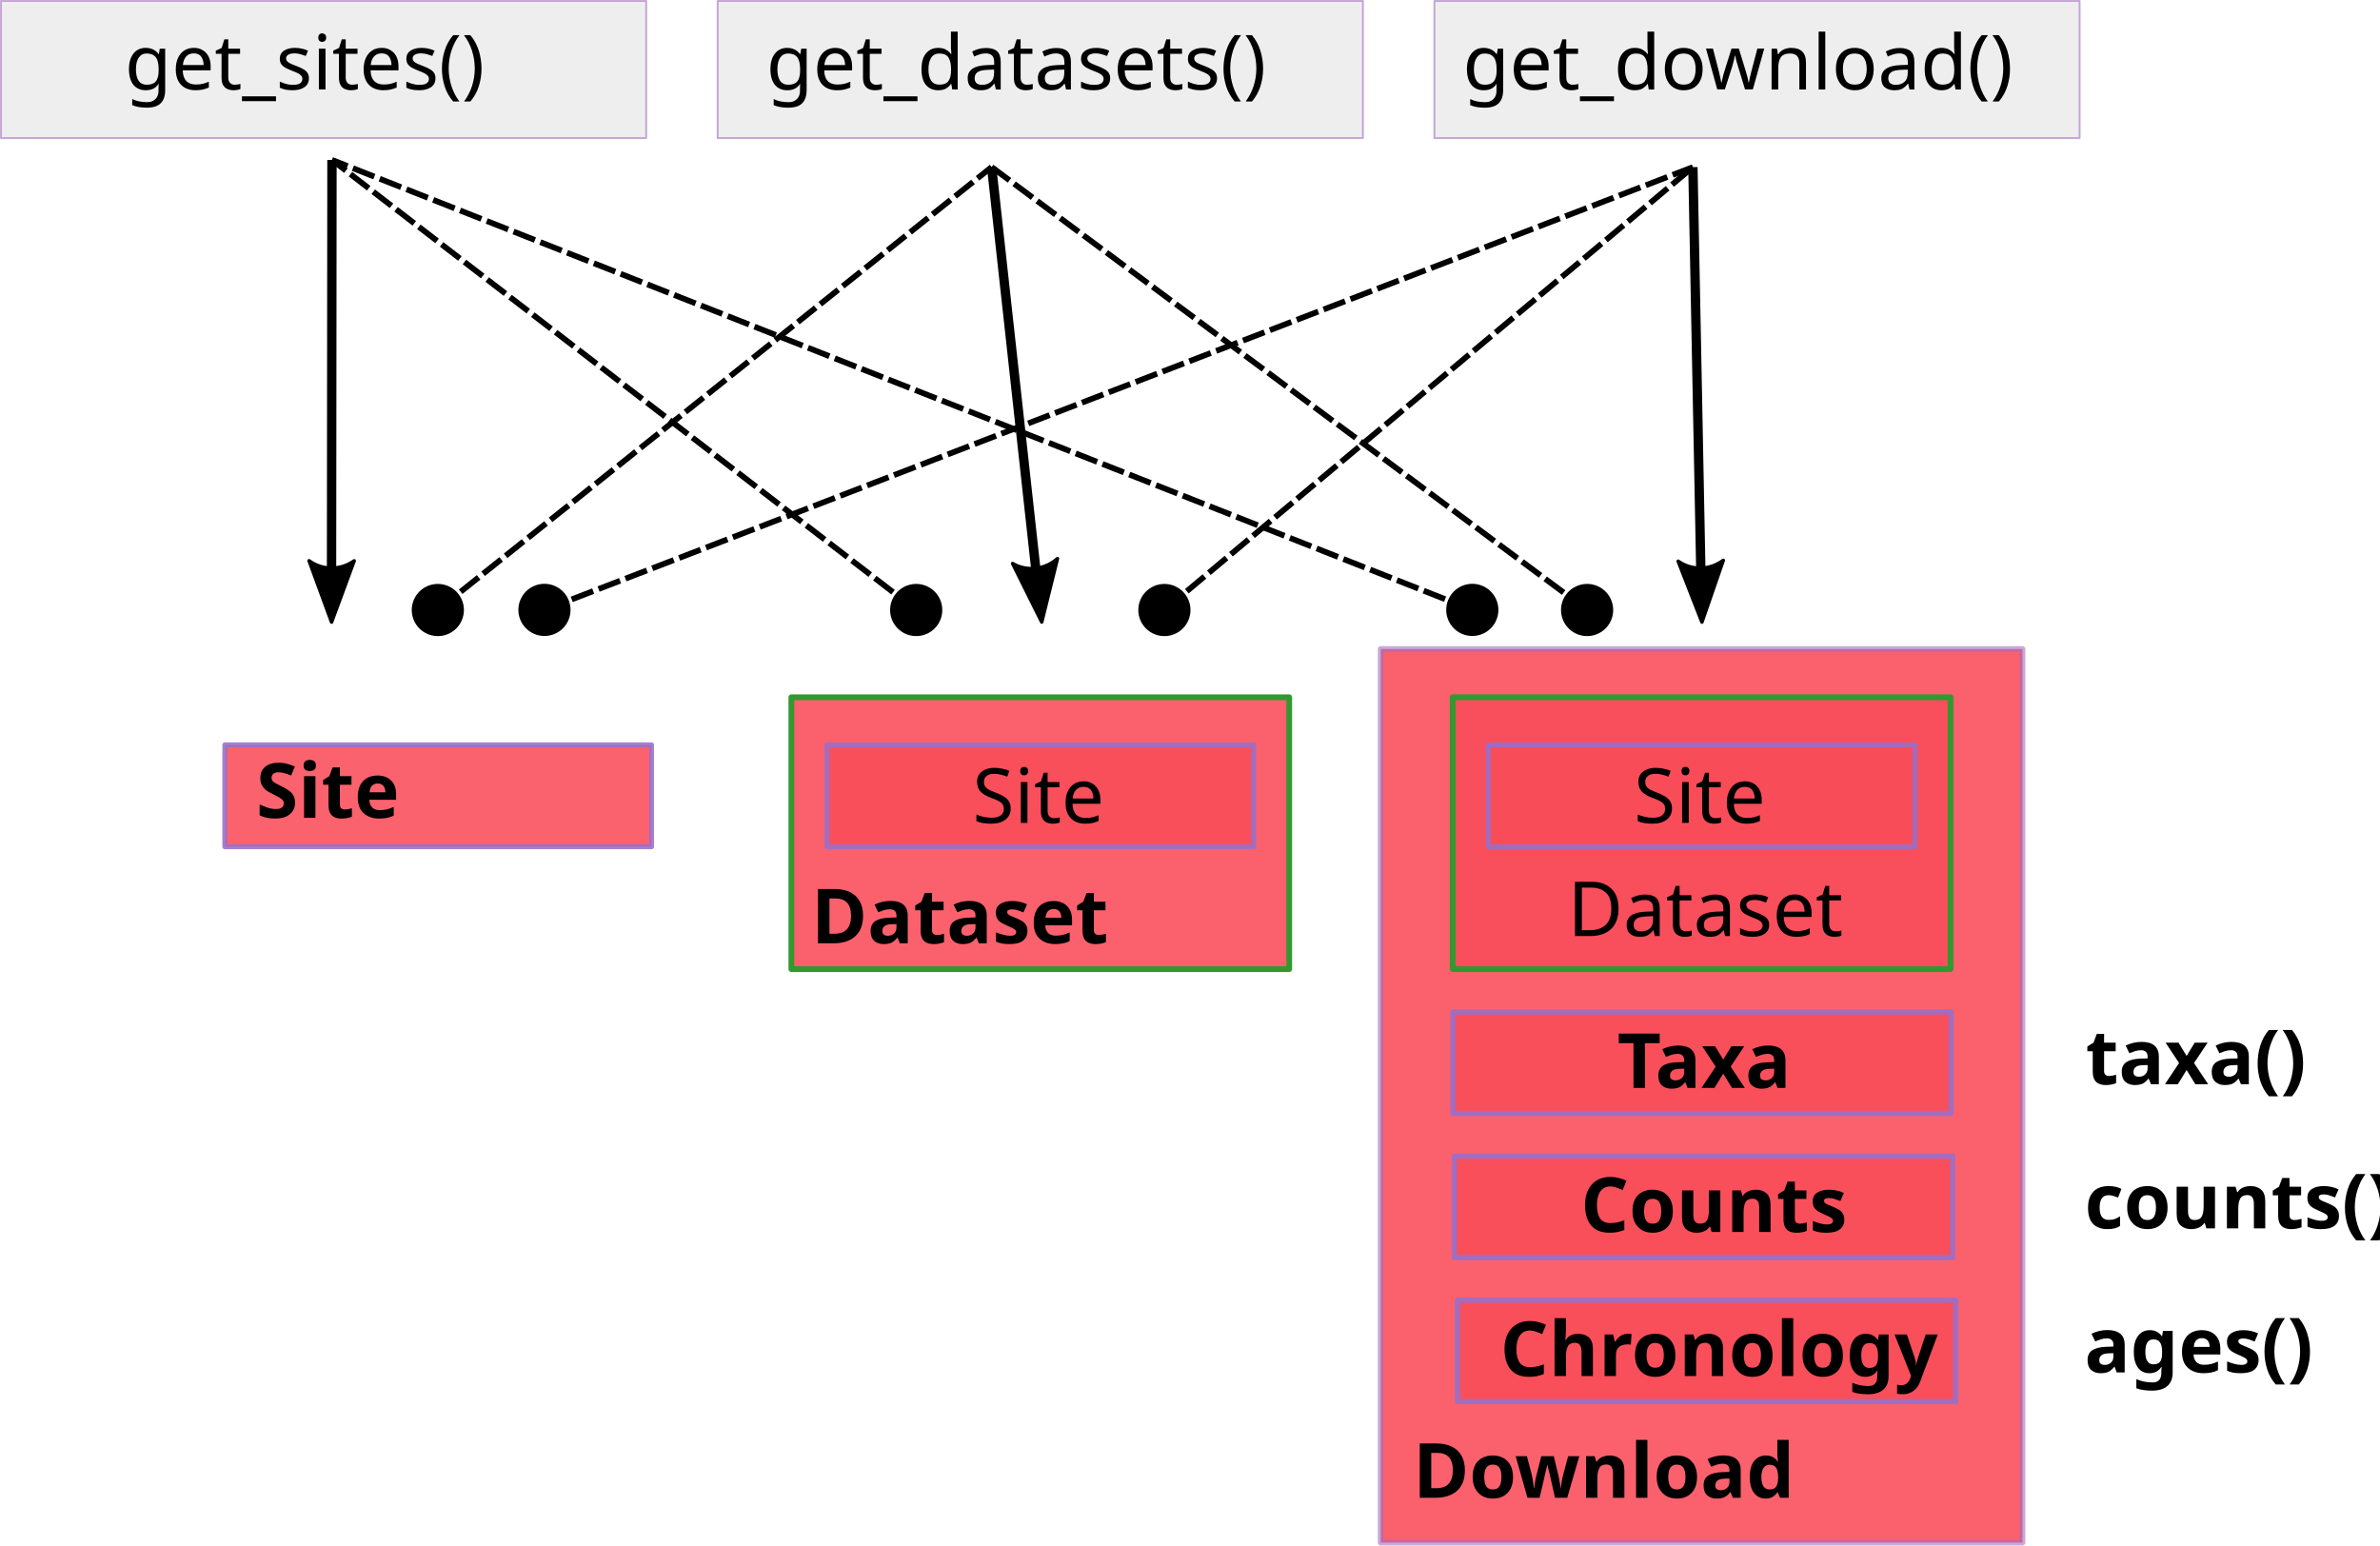
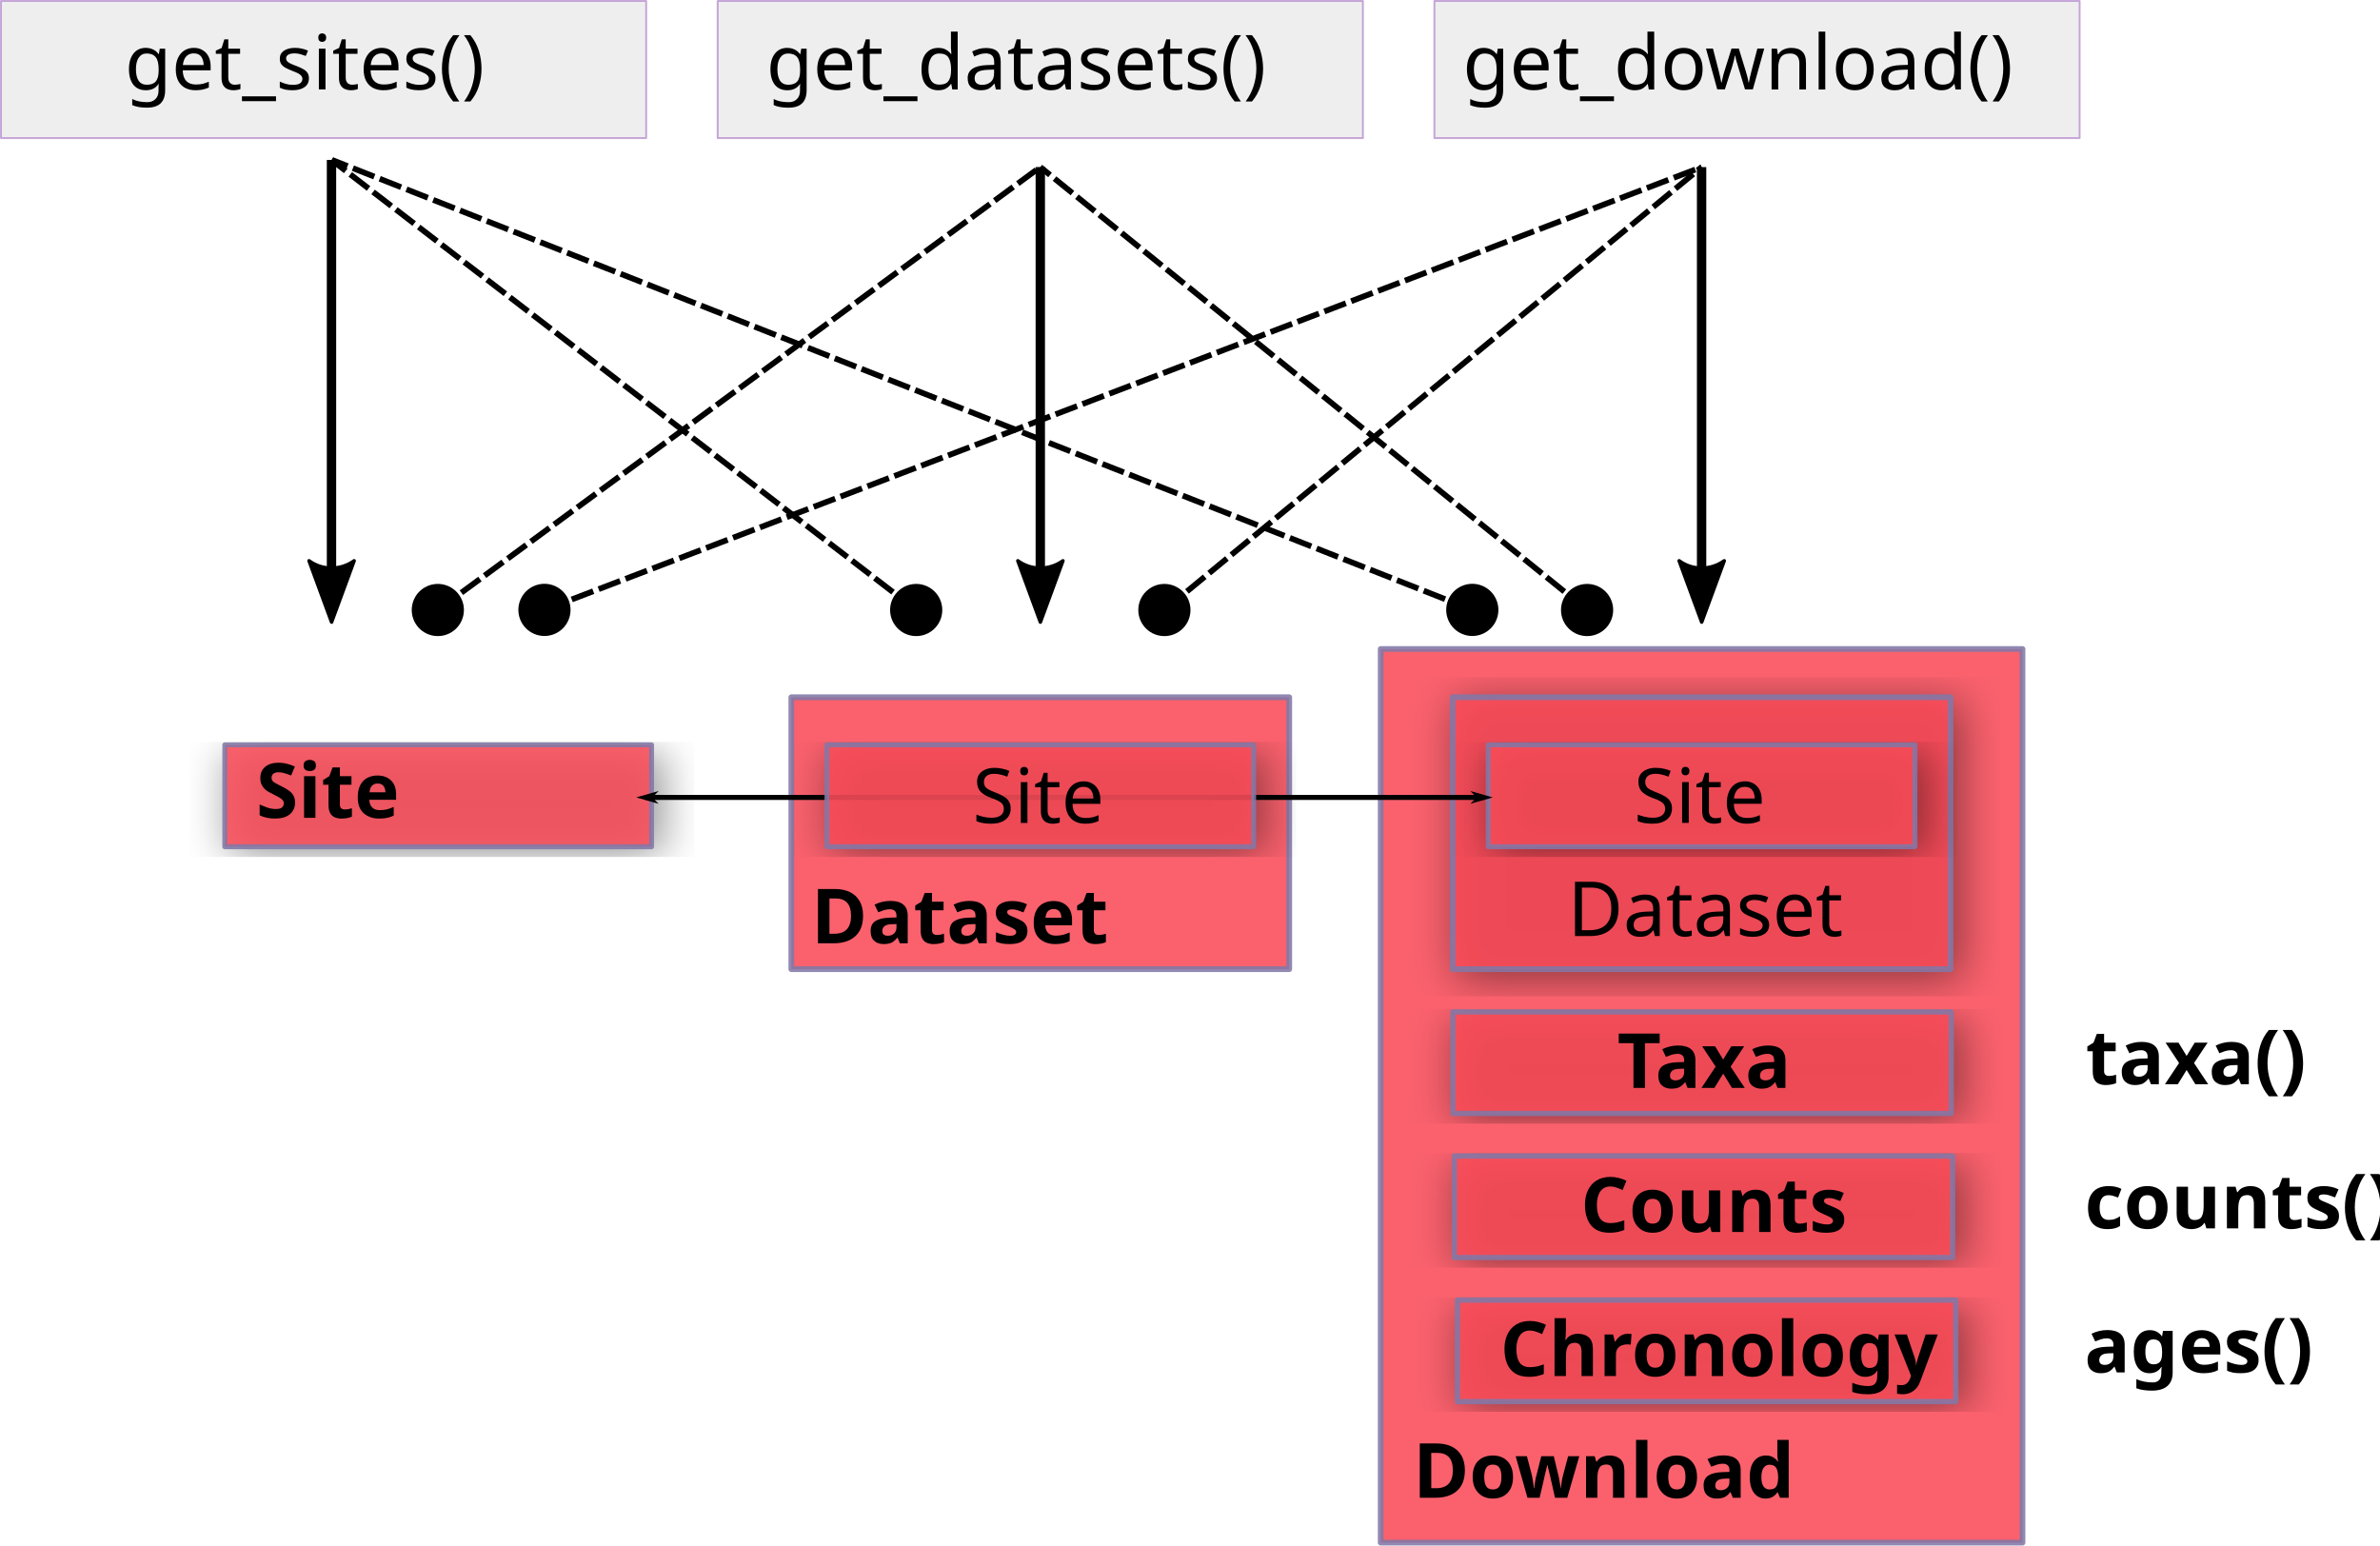
<svg xmlns="http://www.w3.org/2000/svg" width="330.805mm" height="214.821mm" viewBox="0 0 330.805 214.821" version="1.1" id="svg8">
  <defs id="defs2">
+     <marker orient="auto" refY="0.0" refX="0.0" id="Arrow1Sstart" style="overflow:visible">
+       <path id="path19524" d="M 0.0,0.0 L 5.0,-5.0 L -12.5,0.0 L 5.0,5.0 L 0.0,0.0 z " style="fill-rule:evenodd;stroke:#000000;stroke-width:1pt;stroke-opacity:1;fill:#000000;fill-opacity:1" transform="scale(0.2) translate(6,0)" />
+     </marker>
+     <marker orient="auto" refY="0.0" refX="0.0" id="Arrow1Send" style="overflow:visible;">
+       <path id="path19527" d="M 0.0,0.0 L 5.0,-5.0 L -12.5,0.0 L 5.0,5.0 L 0.0,0.0 z " style="fill-rule:evenodd;stroke:#000000;stroke-width:1pt;stroke-opacity:1;fill:#000000;fill-opacity:1" transform="scale(0.2) rotate(180) translate(6,0)" />
+     </marker>
+     <marker style="overflow:visible" id="marker21779" refX="0" refY="0" orient="auto">
+       <path transform="matrix(0.8,0,0,0.8,5.92,0.8)" style="fill:#000000;fill-opacity:1;fill-rule:evenodd;stroke:#000000;stroke-width:1pt;stroke-opacity:1" d="m -2.5,-1 c 0,2.76 -2.24,5 -5,5 -2.76,0 -5,-2.24 -5,-5 0,-2.76 2.24,-5 5,-5 2.76,0 5,2.24 5,5 z" id="path21777" />
+     </marker>
+     <marker orient="auto" refY="0.0" refX="0.0" id="marker21683" style="overflow:visible;">
+       <path id="path21681" style="fill-rule:evenodd;stroke-width:0.625;stroke-linejoin:round;stroke:#000000;stroke-opacity:1;fill:#000000;fill-opacity:1" d="M 8.719,4.034 L -2.207,0.016 L 8.719,-4.002 C 6.973,-1.63 6.983,1.616 8.719,4.034 z " transform="scale(0.6) rotate(180) translate(0,0)" />
+     </marker>
+     <marker orient="auto" refY="0.0" refX="0.0" id="Arrow1Lend" style="overflow:visible;">
+       <path id="path19515" d="M 0.0,0.0 L 5.0,-5.0 L -12.5,0.0 L 5.0,5.0 L 0.0,0.0 z " style="fill-rule:evenodd;stroke:#000000;stroke-width:1pt;stroke-opacity:1;fill:#000000;fill-opacity:1" transform="scale(0.8) rotate(180) translate(12.5,0)" />
+     </marker>
+     <marker orient="auto" refY="0.0" refX="0.0" id="Arrow1Mend" style="overflow:visible;">
+       <path id="path19521" d="M 0.0,0.0 L 5.0,-5.0 L -12.5,0.0 L 5.0,5.0 L 0.0,0.0 z " style="fill-rule:evenodd;stroke:#000000;stroke-width:1pt;stroke-opacity:1;fill:#000000;fill-opacity:1" transform="scale(0.4) rotate(180) translate(10,0)" />
+     </marker>
    <marker style="overflow:visible" id="marker19944" refX="0" refY="0" orient="auto">
      <path transform="scale(-0.6)" d="M 8.719,4.034 -2.207,0.016 8.719,-4.002 c -1.745,2.372 -1.735,5.617 -6e-7,8.035 z" style="fill:#000000;fill-opacity:1;fill-rule:evenodd;stroke:#000000;stroke-width:0.625;stroke-linejoin:round;stroke-opacity:1" id="path19942" />
    </marker>
    <marker style="overflow:visible" id="marker19934" refX="0" refY="0" orient="auto">
      <path transform="scale(-0.6)" d="M 8.719,4.034 -2.207,0.016 8.719,-4.002 c -1.745,2.372 -1.735,5.617 -6e-7,8.035 z" style="fill:#000000;fill-opacity:1;fill-rule:evenodd;stroke:#000000;stroke-width:0.625;stroke-linejoin:round;stroke-opacity:1" id="path19932" />
    </marker>
    <marker orient="auto" refY="0" refX="0" id="Arrow2Mend" style="overflow:visible">
      <path id="path19539" style="fill:#000000;fill-opacity:1;fill-rule:evenodd;stroke:#000000;stroke-width:0.625;stroke-linejoin:round;stroke-opacity:1" d="M 8.719,4.034 -2.207,0.016 8.719,-4.002 c -1.745,2.372 -1.735,5.617 -6e-7,8.035 z" transform="scale(-0.6)" />
    </marker>
    <marker orient="auto" refY="0" refX="0" id="marker1443-0" style="overflow:visible">
      <path id="path1441-5" d="m -2.5,-1 c 0,2.76 -2.24,5 -5,5 -2.76,0 -5,-2.24 -5,-5 0,-2.76 2.24,-5 5,-5 2.76,0 5,2.24 5,5 z" style="fill:#000000;fill-opacity:1;fill-rule:evenodd;stroke:#000000;stroke-width:1pt;stroke-opacity:1" transform="matrix(0.8,0,0,0.8,5.92,0.8)" />
    </marker>
    <marker orient="auto" refY="0" refX="0" id="marker1443-0-4" style="overflow:visible">
      <path id="path1441-5-0" d="m -2.5,-1 c 0,2.76 -2.24,5 -5,5 -2.76,0 -5,-2.24 -5,-5 0,-2.76 2.24,-5 5,-5 2.76,0 5,2.24 5,5 z" style="fill:#000000;fill-opacity:1;fill-rule:evenodd;stroke:#000000;stroke-width:1pt;stroke-opacity:1" transform="matrix(0.8,0,0,0.8,5.92,0.8)" />
    </marker>
    <marker orient="auto" refY="0" refX="0" id="marker1443-0-47" style="overflow:visible">
      <path id="path1441-5-4" d="m -2.5,-1 c 0,2.76 -2.24,5 -5,5 -2.76,0 -5,-2.24 -5,-5 0,-2.76 2.24,-5 5,-5 2.76,0 5,2.24 5,5 z" style="fill:#000000;fill-opacity:1;fill-rule:evenodd;stroke:#000000;stroke-width:1pt;stroke-opacity:1" transform="matrix(0.8,0,0,0.8,5.92,0.8)" />
    </marker>
    <marker orient="auto" refY="0" refX="0" id="marker1443-0-4-5" style="overflow:visible">
      <path id="path1441-5-0-8" d="m -2.5,-1 c 0,2.76 -2.24,5 -5,5 -2.76,0 -5,-2.24 -5,-5 0,-2.76 2.24,-5 5,-5 2.76,0 5,2.24 5,5 z" style="fill:#000000;fill-opacity:1;fill-rule:evenodd;stroke:#000000;stroke-width:1pt;stroke-opacity:1" transform="matrix(0.8,0,0,0.8,5.92,0.8)" />
    </marker>
    <marker orient="auto" refY="0" refX="0" id="marker1443-0-4-6" style="overflow:visible">
      <path id="path1441-5-0-0" d="m -2.5,-1 c 0,2.76 -2.24,5 -5,5 -2.76,0 -5,-2.24 -5,-5 0,-2.76 2.24,-5 5,-5 2.76,0 5,2.24 5,5 z" style="fill:#000000;fill-opacity:1;fill-rule:evenodd;stroke:#000000;stroke-width:1pt;stroke-opacity:1" transform="matrix(0.8,0,0,0.8,5.92,0.8)" />
    </marker>
    <marker orient="auto" refY="0" refX="0" id="marker1443-0-1" style="overflow:visible">
      <path id="path1441-5-3" d="m -2.5,-1 c 0,2.76 -2.24,5 -5,5 -2.76,0 -5,-2.24 -5,-5 0,-2.76 2.24,-5 5,-5 2.76,0 5,2.24 5,5 z" style="fill:#000000;fill-opacity:1;fill-rule:evenodd;stroke:#000000;stroke-width:1pt;stroke-opacity:1" transform="matrix(0.8,0,0,0.8,5.92,0.8)" />
    </marker>
+     <filter style="color-interpolation-filters:sRGB;" id="filter20996">
+       <feFlood flood-opacity="0.498" flood-color="rgb(0,0,0)" result="flood" id="feFlood20986" />
+       <feComposite in="flood" in2="SourceGraphic" operator="in" result="composite1" id="feComposite20988" />
+       <feGaussianBlur in="composite1" stdDeviation="3" result="blur" id="feGaussianBlur20990" />
+       <feOffset dx="1" dy="1" result="offset" id="feOffset20992" />
+       <feComposite in="SourceGraphic" in2="offset" operator="over" result="composite2" id="feComposite20994" />
+     </filter>
+     <filter style="color-interpolation-filters:sRGB;" id="filter21008">
+       <feFlood flood-opacity="0.498" flood-color="rgb(0,0,0)" result="flood" id="feFlood20998" />
+       <feComposite in="flood" in2="SourceGraphic" operator="in" result="composite1" id="feComposite21000" />
+       <feGaussianBlur in="composite1" stdDeviation="3" result="blur" id="feGaussianBlur21002" />
+       <feOffset dx="1" dy="1" result="offset" id="feOffset21004" />
+       <feComposite in="SourceGraphic" in2="offset" operator="over" result="composite2" id="feComposite21006" />
+     </filter>
+     <filter style="color-interpolation-filters:sRGB;" id="filter21020">
+       <feFlood flood-opacity="0.498" flood-color="rgb(0,0,0)" result="flood" id="feFlood21010" />
+       <feComposite in="flood" in2="SourceGraphic" operator="in" result="composite1" id="feComposite21012" />
+       <feGaussianBlur in="composite1" stdDeviation="3" result="blur" id="feGaussianBlur21014" />
+       <feOffset dx="1" dy="1" result="offset" id="feOffset21016" />
+       <feComposite in="SourceGraphic" in2="offset" operator="over" result="composite2" id="feComposite21018" />
+     </filter>
+     <filter style="color-interpolation-filters:sRGB;" id="filter21032">
+       <feFlood flood-opacity="0.498" flood-color="rgb(0,0,0)" result="flood" id="feFlood21022" />
+       <feComposite in="flood" in2="SourceGraphic" operator="in" result="composite1" id="feComposite21024" />
+       <feGaussianBlur in="composite1" stdDeviation="3" result="blur" id="feGaussianBlur21026" />
+       <feOffset dx="1" dy="1" result="offset" id="feOffset21028" />
+       <feComposite in="SourceGraphic" in2="offset" operator="over" result="composite2" id="feComposite21030" />
+     </filter>
+     <filter style="color-interpolation-filters:sRGB;" id="filter21044">
+       <feFlood flood-opacity="0.498" flood-color="rgb(0,0,0)" result="flood" id="feFlood21034" />
+       <feComposite in="flood" in2="SourceGraphic" operator="in" result="composite1" id="feComposite21036" />
+       <feGaussianBlur in="composite1" stdDeviation="3" result="blur" id="feGaussianBlur21038" />
+       <feOffset dx="1" dy="1" result="offset" id="feOffset21040" />
+       <feComposite in="SourceGraphic" in2="offset" operator="over" result="composite2" id="feComposite21042" />
+     </filter>
+     <filter style="color-interpolation-filters:sRGB;" id="filter21056">
+       <feFlood flood-opacity="0.498" flood-color="rgb(0,0,0)" result="flood" id="feFlood21046" />
+       <feComposite in="flood" in2="SourceGraphic" operator="in" result="composite1" id="feComposite21048" />
+       <feGaussianBlur in="composite1" stdDeviation="3" result="blur" id="feGaussianBlur21050" />
+       <feOffset dx="1" dy="1" result="offset" id="feOffset21052" />
+       <feComposite in="SourceGraphic" in2="offset" operator="over" result="composite2" id="feComposite21054" />
+     </filter>
+     <filter style="color-interpolation-filters:sRGB;" id="filter21068">
+       <feFlood flood-opacity="0.498" flood-color="rgb(0,0,0)" result="flood" id="feFlood21058" />
+       <feComposite in="flood" in2="SourceGraphic" operator="in" result="composite1" id="feComposite21060" />
+       <feGaussianBlur in="composite1" stdDeviation="3" result="blur" id="feGaussianBlur21062" />
+       <feOffset dx="1" dy="1" result="offset" id="feOffset21064" />
+       <feComposite in="SourceGraphic" in2="offset" operator="over" result="composite2" id="feComposite21066" />
+     </filter>
  </defs>
  <g id="layer1" transform="translate(74.73728,70.9676)">
-     <path style="opacity:1;fill:#f94c59;fill-opacity:0.878;stroke:#a16cc0;stroke-width:0.797;stroke-linecap:square;stroke-linejoin:round;stroke-miterlimit:4;stroke-dasharray:none;stroke-opacity:0.584" d="m 117.172,19.243 h 89.203 V 143.454 h -89.203 z" id="rect844" />
-     <path style="opacity:1;fill:#f94d59;fill-opacity:0.878;stroke:#9770cb;stroke-width:0.682;stroke-linecap:square;stroke-linejoin:round;stroke-miterlimit:4;stroke-dasharray:none;stroke-opacity:0.878" d="m -43.49,32.562 h 59.318 l 0,14.166 h -59.318 z" id="rect821-2" />
-     <g transform="translate(-15.875)" id="g905">
-       <text id="text881" y="42.706" x="-23.258" style="font-style:normal;font-variant:normal;font-weight:bold;font-stretch:normal;font-size:10.583px;line-height:1.25;font-family:'Bitstream Charter';-inkscape-font-specification:'Bitstream Charter Bold';letter-spacing:0px;word-spacing:0px;fill:#000000;fill-opacity:1;stroke:none;stroke-width:0.265" xml:space="preserve">
-         <tspan style="font-style:normal;font-variant:normal;font-weight:bold;font-stretch:normal;font-family:'Bitstream Charter';-inkscape-font-specification:'Bitstream Charter Bold';stroke-width:0.265" y="42.706" x="-23.258" id="tspan879">Site</tspan>
-       </text>
-     </g>
+     <path style="opacity:1;fill:#f94c59;fill-opacity:0.878;stroke:#8278a7;stroke-width:0.8;stroke-linecap:square;stroke-linejoin:round;stroke-miterlimit:4;stroke-dasharray:none;stroke-opacity:0.873" d="M 35.257,25.949 H 104.456 V 63.74 H 35.257 Z" id="rect817-7" />
+     <path style="opacity:1;fill:#f94d59;fill-opacity:0.878;stroke:#8278a7;stroke-width:0.682;stroke-linecap:square;stroke-linejoin:round;stroke-miterlimit:4;stroke-dasharray:none;stroke-opacity:0.873;filter:url(#filter20996)" d="m -43.49,32.562 h 59.318 l 0,14.166 h -59.318 z" id="rect821-2" />
+     <path style="opacity:1;fill:#f94c59;fill-opacity:0.878;stroke:#8278a7;stroke-width:0.797;stroke-linecap:square;stroke-linejoin:round;stroke-miterlimit:4;stroke-dasharray:none;stroke-opacity:0.873" d="m 117.172,19.243 h 89.203 V 143.454 h -89.203 z" id="rect844" />
+     <rect style="opacity:1;fill:#f94c59;fill-opacity:0.878;stroke:#8278a7;stroke-width:0.8;stroke-linecap:square;stroke-linejoin:round;stroke-miterlimit:4;stroke-dasharray:none;stroke-opacity:0.873;filter:url(#filter21044)" id="rect817-7-7" width="69.2" height="37.791" x="127.174" y="25.949" />
+     <rect style="opacity:1;fill:#f94d59;fill-opacity:0.878;stroke:#8278a7;stroke-width:0.682;stroke-linecap:square;stroke-linejoin:round;stroke-miterlimit:4;stroke-dasharray:none;stroke-opacity:0.873;filter:url(#filter21056)" id="rect821-2-9-2" width="59.318" height="14.166" x="132.115" y="32.562" />
+     <path style="fill:none;stroke:#000000;stroke-width:0.7;stroke-linecap:butt;stroke-linejoin:miter;stroke-opacity:1;stroke-miterlimit:4;stroke-dasharray:none;marker-start:url(#Arrow1Sstart);marker-end:url(#Arrow1Send)" d="M 14.947,39.871 H 131.493" id="path21769" />
+     <text xml:space="preserve" style="font-style:normal;font-variant:normal;font-weight:bold;font-stretch:normal;font-size:10.583px;line-height:1.25;font-family:'Bitstream Charter';-inkscape-font-specification:'Bitstream Charter Bold';letter-spacing:0px;word-spacing:0px;fill:#000000;fill-opacity:1;stroke:none;stroke-width:0.265" x="-39.133" y="42.706" id="text881">
+       <tspan id="tspan879" x="-39.133" y="42.706" style="font-style:normal;font-variant:normal;font-weight:bold;font-stretch:normal;font-family:'Bitstream Charter';-inkscape-font-specification:'Bitstream Charter Bold';stroke-width:0.265">Site</tspan>
+     </text>
    <text xml:space="preserve" style="font-style:normal;font-variant:normal;font-weight:bold;font-stretch:normal;font-size:10.583px;line-height:1.25;font-family:'Bitstream Charter';-inkscape-font-specification:'Bitstream Charter Bold';letter-spacing:0px;word-spacing:0px;fill:#000000;fill-opacity:1;stroke:none;stroke-width:0.265" x="121.653" y="137.221" id="text889">
      <tspan id="tspan887" x="121.653" y="137.221" style="font-style:normal;font-variant:normal;font-weight:bold;font-stretch:normal;font-family:'Bitstream Charter';-inkscape-font-specification:'Bitstream Charter Bold';stroke-width:0.265">Download</tspan>
    </text>
-     <path style="opacity:1;fill:#f94c59;fill-opacity:0.878;stroke:#339830;stroke-width:0.8;stroke-linecap:square;stroke-linejoin:round;stroke-miterlimit:4;stroke-dasharray:none;stroke-opacity:1" d="M 35.257,25.949 H 104.456 V 63.74 H 35.257 Z" id="rect817-7" />
    <text xml:space="preserve" style="font-style:normal;font-variant:normal;font-weight:bold;font-stretch:normal;font-size:10.583px;line-height:1.25;font-family:'Bitstream Charter';-inkscape-font-specification:'Bitstream Charter Bold';letter-spacing:0px;word-spacing:0px;fill:#000000;fill-opacity:1;stroke:none;stroke-width:0.265" x="38.002" y="60.151" id="text885">
      <tspan id="tspan883" x="38.002" y="60.151" style="font-style:normal;font-variant:normal;font-weight:bold;font-stretch:normal;font-family:'Bitstream Charter';-inkscape-font-specification:'Bitstream Charter Bold';stroke-width:0.265">Dataset</tspan>
    </text>
-     <rect style="opacity:1;fill:#f94d59;fill-opacity:0.878;stroke:#9770cb;stroke-width:0.682;stroke-linecap:square;stroke-linejoin:round;stroke-miterlimit:4;stroke-dasharray:none;stroke-opacity:0.878" id="rect821-2-9" width="59.318" height="14.166" x="40.198" y="32.562" />
-     <g id="g905-1" transform="translate(83.68779,0.7118789)">
-       <text id="text881-0" y="42.706" x="-23.258" style="font-style:normal;font-variant:normal;font-weight:bold;font-stretch:normal;font-size:10.583px;line-height:1.25;font-family:'Bitstream Charter';-inkscape-font-specification:'Bitstream Charter Bold';letter-spacing:0px;word-spacing:0px;fill:#000000;fill-opacity:1;stroke:none;stroke-width:0.265" xml:space="preserve">
-         <tspan style="font-style:normal;font-variant:normal;font-weight:normal;font-stretch:normal;font-family:'Bitstream Charter';-inkscape-font-specification:'Bitstream Charter';stroke-width:0.265" y="42.706" x="-23.258" id="tspan879-4">Site</tspan>
-       </text>
-     </g>
-     <rect style="opacity:1;fill:#f94c59;fill-opacity:0.878;stroke:#339830;stroke-width:0.8;stroke-linecap:square;stroke-linejoin:round;stroke-miterlimit:4;stroke-dasharray:none;stroke-opacity:1" id="rect817-7-7" width="69.2" height="37.791" x="127.174" y="25.949" />
+     <rect style="opacity:1;fill:#f94d59;fill-opacity:0.878;stroke:#8278a7;stroke-width:0.682;stroke-linecap:square;stroke-linejoin:round;stroke-miterlimit:4;stroke-dasharray:none;stroke-opacity:0.873;filter:url(#filter21068)" id="rect821-2-9" width="59.318" height="14.166" x="40.198" y="32.562" />
+     <text xml:space="preserve" style="font-style:normal;font-variant:normal;font-weight:bold;font-stretch:normal;font-size:10.583px;line-height:1.25;font-family:'Bitstream Charter';-inkscape-font-specification:'Bitstream Charter Bold';letter-spacing:0px;word-spacing:0px;fill:#000000;fill-opacity:1;stroke:none;stroke-width:0.265" x="60.43" y="43.418" id="text881-0">
+       <tspan id="tspan879-4" x="60.43" y="43.418" style="font-style:normal;font-variant:normal;font-weight:normal;font-stretch:normal;font-family:'Bitstream Charter';-inkscape-font-specification:'Bitstream Charter';stroke-width:0.265">Site</tspan>
+     </text>
    <text xml:space="preserve" style="font-style:normal;font-variant:normal;font-weight:normal;font-stretch:normal;font-size:10.583px;line-height:1.25;font-family:'Bitstream Charter';-inkscape-font-specification:'Bitstream Charter';letter-spacing:0px;word-spacing:0px;fill:#000000;fill-opacity:1;stroke:none;stroke-width:0.265" x="143.148" y="59.142" id="text885-4">
      <tspan id="tspan883-0" x="143.148" y="59.142" style="font-style:normal;font-variant:normal;font-weight:normal;font-stretch:normal;font-family:'Bitstream Charter';-inkscape-font-specification:'Bitstream Charter';stroke-width:0.265">Dataset</tspan>
    </text>
-     <g transform="translate(175.605,0.7118789)" id="g911-6-3">
-       <rect y="31.85" x="-43.49" height="14.166" width="59.318" id="rect821-2-9-2" style="opacity:1;fill:#f94d59;fill-opacity:0.878;stroke:#9770cb;stroke-width:0.682;stroke-linecap:square;stroke-linejoin:round;stroke-miterlimit:4;stroke-dasharray:none;stroke-opacity:0.878" />
-       <g id="g905-1-8">
-         <text xml:space="preserve" style="font-style:normal;font-variant:normal;font-weight:bold;font-stretch:normal;font-size:10.583px;line-height:1.25;font-family:'Bitstream Charter';-inkscape-font-specification:'Bitstream Charter Bold';letter-spacing:0px;word-spacing:0px;fill:#000000;fill-opacity:1;stroke:none;stroke-width:0.265" x="-23.258" y="42.706" id="text881-0-0">
-           <tspan id="tspan879-4-3" x="-23.258" y="42.706" style="font-style:normal;font-variant:normal;font-weight:normal;font-stretch:normal;font-family:'Bitstream Charter';-inkscape-font-specification:'Bitstream Charter';stroke-width:0.265">Site</tspan>
-         </text>
-       </g>
-     </g>
-     <g id="g905-0" transform="translate(11.23166,68.13755)">
-       <g id="g1024" transform="translate(159.4385,-30.32798)">
-         <rect y="99.744" x="-33.532" height="14.113" width="69.265" id="rect821-2-0" style="opacity:1;fill:#f94d59;fill-opacity:0.878;stroke:#9770cb;stroke-width:0.735;stroke-linecap:square;stroke-linejoin:round;stroke-miterlimit:4;stroke-dasharray:none;stroke-opacity:0.878" transform="translate(-9.93189,-67.8667)" />
-         <text xml:space="preserve" style="font-style:normal;font-variant:normal;font-weight:bold;font-stretch:normal;font-size:10.583px;line-height:1.25;font-family:'Bitstream Charter';-inkscape-font-specification:'Bitstream Charter Bold';letter-spacing:0px;word-spacing:0px;fill:#000000;fill-opacity:1;stroke:none;stroke-width:0.265" x="-20.63" y="42.437" id="text881-3">
-           <tspan id="tspan879-49" x="-20.63" y="42.437" style="font-style:normal;font-variant:normal;font-weight:bold;font-stretch:normal;font-family:'Bitstream Charter';-inkscape-font-specification:'Bitstream Charter Bold';stroke-width:0.265">Taxa</tspan>
-         </text>
-       </g>
-     </g>
-     <g id="g905-0-2" transform="translate(8.397941,92.93032)">
-       <rect style="opacity:1;fill:#f94d59;fill-opacity:0.878;stroke:#9770cb;stroke-width:0.735;stroke-linecap:square;stroke-linejoin:round;stroke-miterlimit:4;stroke-dasharray:none;stroke-opacity:0.878" id="rect821-2-0-4" width="69.265" height="14.113" x="119.008" y="-3.217" />
-       <text id="text881-3-3" y="7.343" x="136.557" style="font-style:normal;font-variant:normal;font-weight:bold;font-stretch:normal;font-size:10.583px;line-height:1.25;font-family:'Bitstream Charter';-inkscape-font-specification:'Bitstream Charter Bold';letter-spacing:0px;word-spacing:0px;fill:#000000;fill-opacity:1;stroke:none;stroke-width:0.265" xml:space="preserve">
-         <tspan style="font-style:normal;font-variant:normal;font-weight:bold;font-stretch:normal;font-family:'Bitstream Charter';-inkscape-font-specification:'Bitstream Charter Bold';stroke-width:0.265" y="7.343" x="136.557" id="tspan879-49-8">Counts</tspan>
+     <g id="g905-1-8" transform="translate(175.605,0.7118789)">
+       <text id="text881-0-0" y="42.706" x="-23.258" style="font-style:normal;font-variant:normal;font-weight:bold;font-stretch:normal;font-size:10.583px;line-height:1.25;font-family:'Bitstream Charter';-inkscape-font-specification:'Bitstream Charter Bold';letter-spacing:0px;word-spacing:0px;fill:#000000;fill-opacity:1;stroke:none;stroke-width:0.265" xml:space="preserve">
+         <tspan style="font-style:normal;font-variant:normal;font-weight:normal;font-stretch:normal;font-family:'Bitstream Charter';-inkscape-font-specification:'Bitstream Charter';stroke-width:0.265" y="42.706" x="-23.258" id="tspan879-4-3">Site</tspan>
      </text>
    </g>
-     <g transform="translate(171.3025,77.86346)" id="g1024-0">
-       <rect transform="translate(-9.93189,-67.8667)" style="opacity:1;fill:#f94d59;fill-opacity:0.878;stroke:#9770cb;stroke-width:0.735;stroke-linecap:square;stroke-linejoin:round;stroke-miterlimit:4;stroke-dasharray:none;stroke-opacity:0.878" id="rect821-2-0-8" width="69.265" height="14.113" x="-33.532" y="99.744" />
-       <text id="text881-3-9" y="42.437" x="-37.537" style="font-style:normal;font-variant:normal;font-weight:bold;font-stretch:normal;font-size:10.583px;line-height:1.25;font-family:'Bitstream Charter';-inkscape-font-specification:'Bitstream Charter Bold';letter-spacing:0px;word-spacing:0px;fill:#000000;fill-opacity:1;stroke:none;stroke-width:0.265" xml:space="preserve">
-         <tspan style="font-style:normal;font-variant:normal;font-weight:bold;font-stretch:normal;font-family:'Bitstream Charter';-inkscape-font-specification:'Bitstream Charter Bold';stroke-width:0.265" y="42.437" x="-37.537" id="tspan879-49-2">Chronology</tspan>
-       </text>
-     </g>
+     <rect y="69.687" x="127.207" height="14.113" width="69.265" id="rect821-2-0" style="opacity:1;fill:#f94d59;fill-opacity:0.878;stroke:#8278a7;stroke-width:0.735;stroke-linecap:square;stroke-linejoin:round;stroke-miterlimit:4;stroke-dasharray:none;stroke-opacity:0.873;filter:url(#filter21032)" />
+     <text xml:space="preserve" style="font-style:normal;font-variant:normal;font-weight:bold;font-stretch:normal;font-size:10.583px;line-height:1.25;font-family:'Bitstream Charter';-inkscape-font-specification:'Bitstream Charter Bold';letter-spacing:0px;word-spacing:0px;fill:#000000;fill-opacity:1;stroke:none;stroke-width:0.265" x="150.04" y="80.246" id="text881-3">
+       <tspan id="tspan879-49" x="150.04" y="80.246" style="font-style:normal;font-variant:normal;font-weight:bold;font-stretch:normal;font-family:'Bitstream Charter';-inkscape-font-specification:'Bitstream Charter Bold';stroke-width:0.265">Taxa</tspan>
+     </text>
+     <rect y="89.714" x="127.406" height="14.113" width="69.265" id="rect821-2-0-4" style="opacity:1;fill:#f94d59;fill-opacity:0.878;stroke:#8278a7;stroke-width:0.735;stroke-linecap:square;stroke-linejoin:round;stroke-miterlimit:4;stroke-dasharray:none;stroke-opacity:0.873;filter:url(#filter21020)" />
+     <text xml:space="preserve" style="font-style:normal;font-variant:normal;font-weight:bold;font-stretch:normal;font-size:10.583px;line-height:1.25;font-family:'Bitstream Charter';-inkscape-font-specification:'Bitstream Charter Bold';letter-spacing:0px;word-spacing:0px;fill:#000000;fill-opacity:1;stroke:none;stroke-width:0.265" x="144.955" y="100.273" id="text881-3-3">
+       <tspan id="tspan879-49-8" x="144.955" y="100.273" style="font-style:normal;font-variant:normal;font-weight:bold;font-stretch:normal;font-family:'Bitstream Charter';-inkscape-font-specification:'Bitstream Charter Bold';stroke-width:0.265">Counts</tspan>
+     </text>
+     <rect y="109.741" x="127.839" height="14.113" width="69.265" id="rect821-2-0-8" style="opacity:1;fill:#f94d59;fill-opacity:0.878;stroke:#8278a7;stroke-width:0.735;stroke-linecap:square;stroke-linejoin:round;stroke-miterlimit:4;stroke-dasharray:none;stroke-opacity:0.873;filter:url(#filter21008)" />
+     <text xml:space="preserve" style="font-style:normal;font-variant:normal;font-weight:bold;font-stretch:normal;font-size:10.583px;line-height:1.25;font-family:'Bitstream Charter';-inkscape-font-specification:'Bitstream Charter Bold';letter-spacing:0px;word-spacing:0px;fill:#000000;fill-opacity:1;stroke:none;stroke-width:0.265" x="133.766" y="120.3" id="text881-3-9">
+       <tspan id="tspan879-49-2" x="133.766" y="120.3" style="font-style:normal;font-variant:normal;font-weight:bold;font-stretch:normal;font-family:'Bitstream Charter';-inkscape-font-specification:'Bitstream Charter Bold';stroke-width:0.265">Chronology</tspan>
+     </text>
    <text xml:space="preserve" style="font-style:normal;font-variant:normal;font-weight:bold;font-stretch:normal;font-size:10.583px;line-height:1.25;font-family:'Roboto Slab';-inkscape-font-specification:'Roboto Slab Bold';letter-spacing:0px;word-spacing:0px;fill:#000000;fill-opacity:1;stroke:none;stroke-width:0.265" x="214.985" y="119.799" id="text1100">
      <tspan id="tspan1098" x="214.985" y="119.799" style="font-style:normal;font-variant:normal;font-weight:bold;font-stretch:normal;font-family:'Roboto Slab';-inkscape-font-specification:'Roboto Slab Bold';stroke-width:0.265">ages()</tspan>
    </text>
    <text xml:space="preserve" style="font-style:normal;font-variant:normal;font-weight:bold;font-stretch:normal;font-size:10.583px;line-height:1.25;font-family:'Roboto Slab';-inkscape-font-specification:'Roboto Slab Bold';letter-spacing:0px;word-spacing:0px;fill:#000000;fill-opacity:1;stroke:none;stroke-width:0.265" x="215.021" y="99.772" id="text1104">
      <tspan id="tspan1102" x="215.021" y="99.772" style="font-style:normal;font-variant:normal;font-weight:bold;font-stretch:normal;font-family:'Roboto Slab';-inkscape-font-specification:'Roboto Slab Bold';stroke-width:0.265">counts()</tspan>
    </text>
    <text xml:space="preserve" style="font-style:normal;font-variant:normal;font-weight:bold;font-stretch:normal;font-size:10.583px;line-height:1.25;font-family:'Roboto Slab';-inkscape-font-specification:'Roboto Slab Bold';letter-spacing:0px;word-spacing:0px;fill:#000000;fill-opacity:1;stroke:none;stroke-width:0.265" x="215.14" y="79.745" id="text1108">
      <tspan id="tspan1106" x="215.14" y="79.745" style="font-style:normal;font-variant:normal;font-weight:bold;font-stretch:normal;font-family:'Roboto Slab';-inkscape-font-specification:'Roboto Slab Bold';stroke-width:0.265">taxa()</tspan>
    </text>
    <g id="g1427-2" transform="translate(36.50729,-1.894154)">
      <g id="g1496" transform="translate(-5.993157)">
        <g transform="translate(-52.91146,0.1611252)" id="g1422">
          <rect style="opacity:1;fill:#eeeeee;fill-opacity:1;stroke:#a16cc0;stroke-width:0.265;stroke-linecap:square;stroke-linejoin:round;stroke-miterlimit:4;stroke-dasharray:none;stroke-opacity:0.584" id="rect1394-4" width="89.684" height="19.063" x="-52.207" y="-69.102" />
          <text xml:space="preserve" style="font-style:normal;font-weight:normal;font-size:10.583px;line-height:1.25;font-family:sans-serif;letter-spacing:0px;word-spacing:0px;fill:#000000;fill-opacity:1;stroke:none;stroke-width:0.265" x="-34.992" y="-56.798" id="text1112">
            <tspan id="tspan1110" x="-34.992" y="-56.798" style="font-style:normal;font-variant:normal;font-weight:normal;font-stretch:normal;font-family:'Roboto Slab';-inkscape-font-specification:'Roboto Slab';stroke-width:0.265">get_sites()</tspan>
          </text>
        </g>
        <g transform="translate(-99.61928)" id="g1427">
-           <rect style="opacity:1;fill:#eeeeee;fill-opacity:1;stroke:#a16cc0;stroke-width:0.265;stroke-linecap:square;stroke-linejoin:round;stroke-miterlimit:4;stroke-dasharray:none;stroke-opacity:0.584" id="rect1394" width="89.684" height="19.063" x="94.12" y="-68.941" />
+           <path style="opacity:1;fill:#eeeeee;fill-opacity:1;stroke:#a16cc0;stroke-width:0.265;stroke-linecap:square;stroke-linejoin:round;stroke-miterlimit:4;stroke-dasharray:none;stroke-opacity:0.584" d="m 94.12,-68.941 h 89.684 v 19.063 H 94.12 Z" id="rect1394" />
          <text xml:space="preserve" style="font-style:normal;font-weight:normal;font-size:10.583px;line-height:1.25;font-family:sans-serif;letter-spacing:0px;word-spacing:0px;fill:#000000;fill-opacity:1;stroke:none;stroke-width:0.265" x="100.876" y="-56.637" id="text1116">
            <tspan id="tspan1114" x="100.876" y="-56.637" style="font-style:normal;font-variant:normal;font-weight:normal;font-stretch:normal;font-family:'Roboto Slab';-inkscape-font-specification:'Roboto Slab';stroke-width:0.265">get_datasets()</tspan>
          </text>
        </g>
        <rect style="opacity:1;fill:#eeeeee;fill-opacity:1;stroke:#a16cc0;stroke-width:0.265;stroke-linecap:square;stroke-linejoin:round;stroke-miterlimit:4;stroke-dasharray:none;stroke-opacity:0.584" id="rect1394-2" width="89.684" height="19.063" x="94.12" y="-68.941" />
        <text xml:space="preserve" style="font-style:normal;font-weight:normal;font-size:10.583px;line-height:1.25;font-family:sans-serif;letter-spacing:0px;word-spacing:0px;fill:#000000;fill-opacity:1;stroke:none;stroke-width:0.265" x="98.065" y="-56.637" id="text1116-4">
          <tspan id="tspan1114-5" x="98.065" y="-56.637" style="font-style:normal;font-variant:normal;font-weight:normal;font-stretch:normal;font-family:'Roboto Slab';-inkscape-font-specification:'Roboto Slab';stroke-width:0.265">get_download()</tspan>
        </text>
      </g>
    </g>
-     <path style="fill:none;stroke:#000000;stroke-width:0.8;stroke-linecap:butt;stroke-linejoin:miter;stroke-miterlimit:4;stroke-dasharray:3.2, 0.8;stroke-dashoffset:0;stroke-opacity:1;marker-start:url(#marker1443-0)" d="M 52.557,13.783 -28.595,-48.739" id="path1122-7" />
-     <path style="fill:none;stroke:#000000;stroke-width:0.8;stroke-linecap:butt;stroke-linejoin:miter;stroke-miterlimit:4;stroke-dasharray:3.2, 0.8;stroke-dashoffset:0;stroke-opacity:1;marker-start:url(#marker1443-0-4)" d="M 145.809,13.783 63.094,-47.748" id="path1122-7-6" />
-     <path style="fill:none;stroke:#000000;stroke-width:0.8;stroke-linecap:butt;stroke-linejoin:miter;stroke-miterlimit:4;stroke-dasharray:3.2, 0.8;stroke-dashoffset:0;stroke-opacity:1;marker-start:url(#marker1443-0-47)" d="M -13.831,13.783 63.094,-47.748" id="path1122-7-8" />
-     <path style="fill:none;stroke:#000000;stroke-width:0.8;stroke-linecap:butt;stroke-linejoin:miter;stroke-miterlimit:4;stroke-dasharray:3.2, 0.8;stroke-dashoffset:0;stroke-opacity:1;marker-start:url(#marker1443-0-4-5)" d="M 87.156,13.783 160.565,-47.739" id="path1122-7-6-2" />
-     <path style="fill:none;stroke:#000000;stroke-width:0.8;stroke-linecap:butt;stroke-linejoin:miter;stroke-miterlimit:4;stroke-dasharray:3.2, 0.8;stroke-dashoffset:0;stroke-opacity:1;marker-start:url(#marker1443-0-4-6)" d="M 0.998,13.783 160.565,-47.739" id="path1122-7-6-6" />
-     <path style="fill:none;stroke:#000000;stroke-width:1.3;stroke-linecap:butt;stroke-linejoin:miter;stroke-miterlimit:4;stroke-dasharray:none;stroke-opacity:1;marker-end:url(#marker19944)" d="m 160.565,-47.739 1.209,61.522" id="path1122-7-6-28" />
-     <path style="fill:none;stroke:#000000;stroke-width:1.3;stroke-linecap:butt;stroke-linejoin:miter;stroke-miterlimit:4;stroke-dasharray:none;stroke-opacity:1;marker-end:url(#Arrow2Mend)" d="m 63.094,-47.748 6.762,61.532" id="path1122-7-6-7" />
-     <path style="fill:none;stroke:#000000;stroke-width:1.3;stroke-linecap:butt;stroke-linejoin:miter;stroke-miterlimit:4;stroke-dasharray:none;stroke-opacity:1;marker-end:url(#marker19934)" d="m -28.595,-48.739 -0.066,62.522" id="path1122-7-6-7-0" />
+     <path style="fill:none;stroke:#000000;stroke-width:0.8;stroke-linecap:butt;stroke-linejoin:miter;stroke-miterlimit:4;stroke-dasharray:3.2, 0.8;stroke-dashoffset:0;stroke-opacity:1;marker-start:url(#marker1443-0)" d="M 52.557,13.783 -28.661,-48.739" id="path1122-7" />
+     <path style="fill:none;stroke:#000000;stroke-width:0.8;stroke-linecap:butt;stroke-linejoin:miter;stroke-miterlimit:4;stroke-dasharray:3.2, 0.8;stroke-dashoffset:0;stroke-opacity:1;marker-start:url(#marker1443-0-4)" d="M 145.809,13.783 69.857,-47.748" id="path1122-7-6" />
+     <path style="fill:none;stroke:#000000;stroke-width:0.8;stroke-linecap:butt;stroke-linejoin:miter;stroke-miterlimit:4;stroke-dasharray:3.2, 0.8;stroke-dashoffset:0;stroke-opacity:1;marker-start:url(#marker1443-0-47)" d="m -13.831,13.783 83.688,-61.532" id="path1122-7-8" />
+     <path style="fill:none;stroke:#000000;stroke-width:0.8;stroke-linecap:butt;stroke-linejoin:miter;stroke-miterlimit:4;stroke-dasharray:3.2, 0.8;stroke-dashoffset:0;stroke-opacity:1;marker-start:url(#marker1443-0-4-5)" d="M 87.156,13.783 161.774,-47.739" id="path1122-7-6-2" />
+     <path style="fill:none;stroke:#000000;stroke-width:0.8;stroke-linecap:butt;stroke-linejoin:miter;stroke-miterlimit:4;stroke-dasharray:3.2, 0.8;stroke-dashoffset:0;stroke-opacity:1;marker-start:url(#marker1443-0-4-6)" d="M 0.998,13.783 161.774,-47.739" id="path1122-7-6-6" />
+     <path style="fill:none;stroke:#000000;stroke-width:1.3;stroke-linecap:butt;stroke-linejoin:miter;stroke-miterlimit:4;stroke-dasharray:none;stroke-opacity:1;marker-end:url(#marker19944)" d="M 161.774,-47.739 V 13.783" id="path1122-7-6-28" />
+     <path style="fill:none;stroke:#000000;stroke-width:1.3;stroke-linecap:butt;stroke-linejoin:miter;stroke-miterlimit:4;stroke-dasharray:none;stroke-opacity:1;marker-end:url(#Arrow2Mend)" d="m 69.857,-47.748 -10e-7,61.532" id="path1122-7-6-7" />
+     <path style="fill:none;stroke:#000000;stroke-width:1.3;stroke-linecap:butt;stroke-linejoin:miter;stroke-miterlimit:4;stroke-dasharray:none;stroke-opacity:1;marker-end:url(#marker21683)" d="M -28.661,-48.739 V 13.783" id="path1122-7-6-7-0" />
    <path style="fill:none;stroke:#000000;stroke-width:0.8;stroke-linecap:butt;stroke-linejoin:miter;stroke-miterlimit:4;stroke-dasharray:3.2, 0.8;stroke-dashoffset:0;stroke-opacity:1;marker-start:url(#marker1443-0-1)" d="M 129.844,13.783 -28.595,-48.739" id="path1122-7-7" />
  </g>
</svg>
